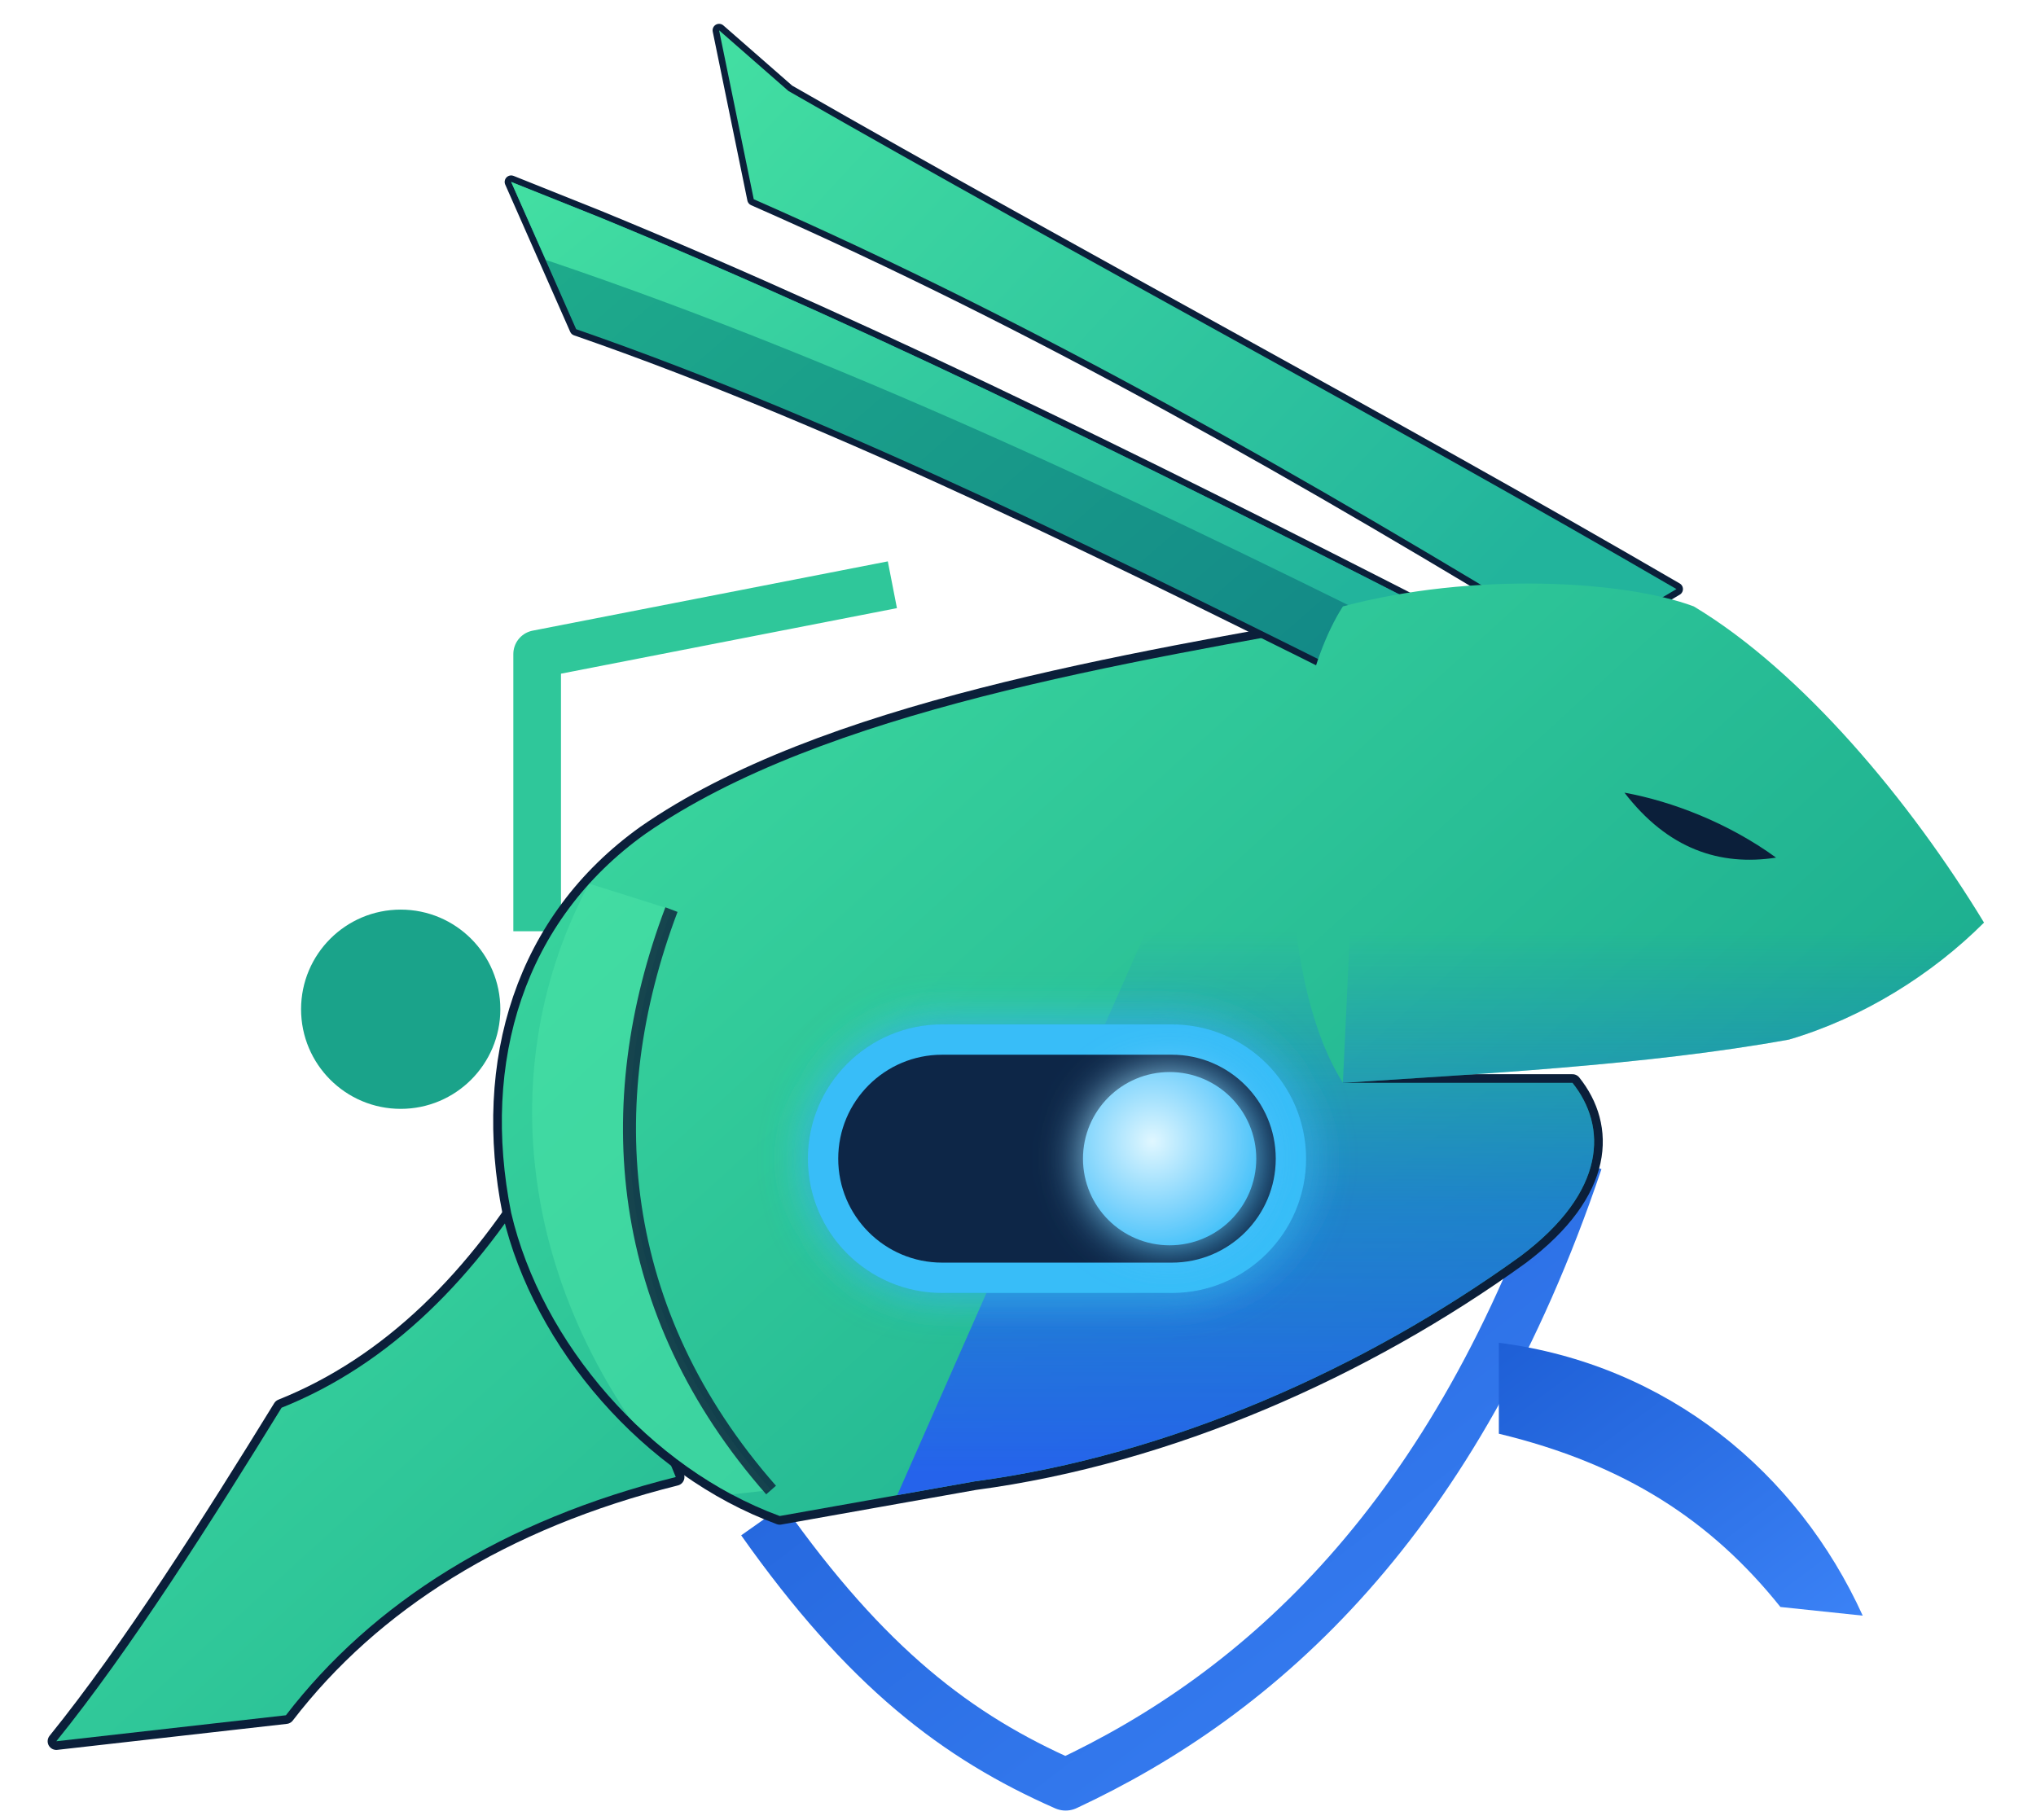
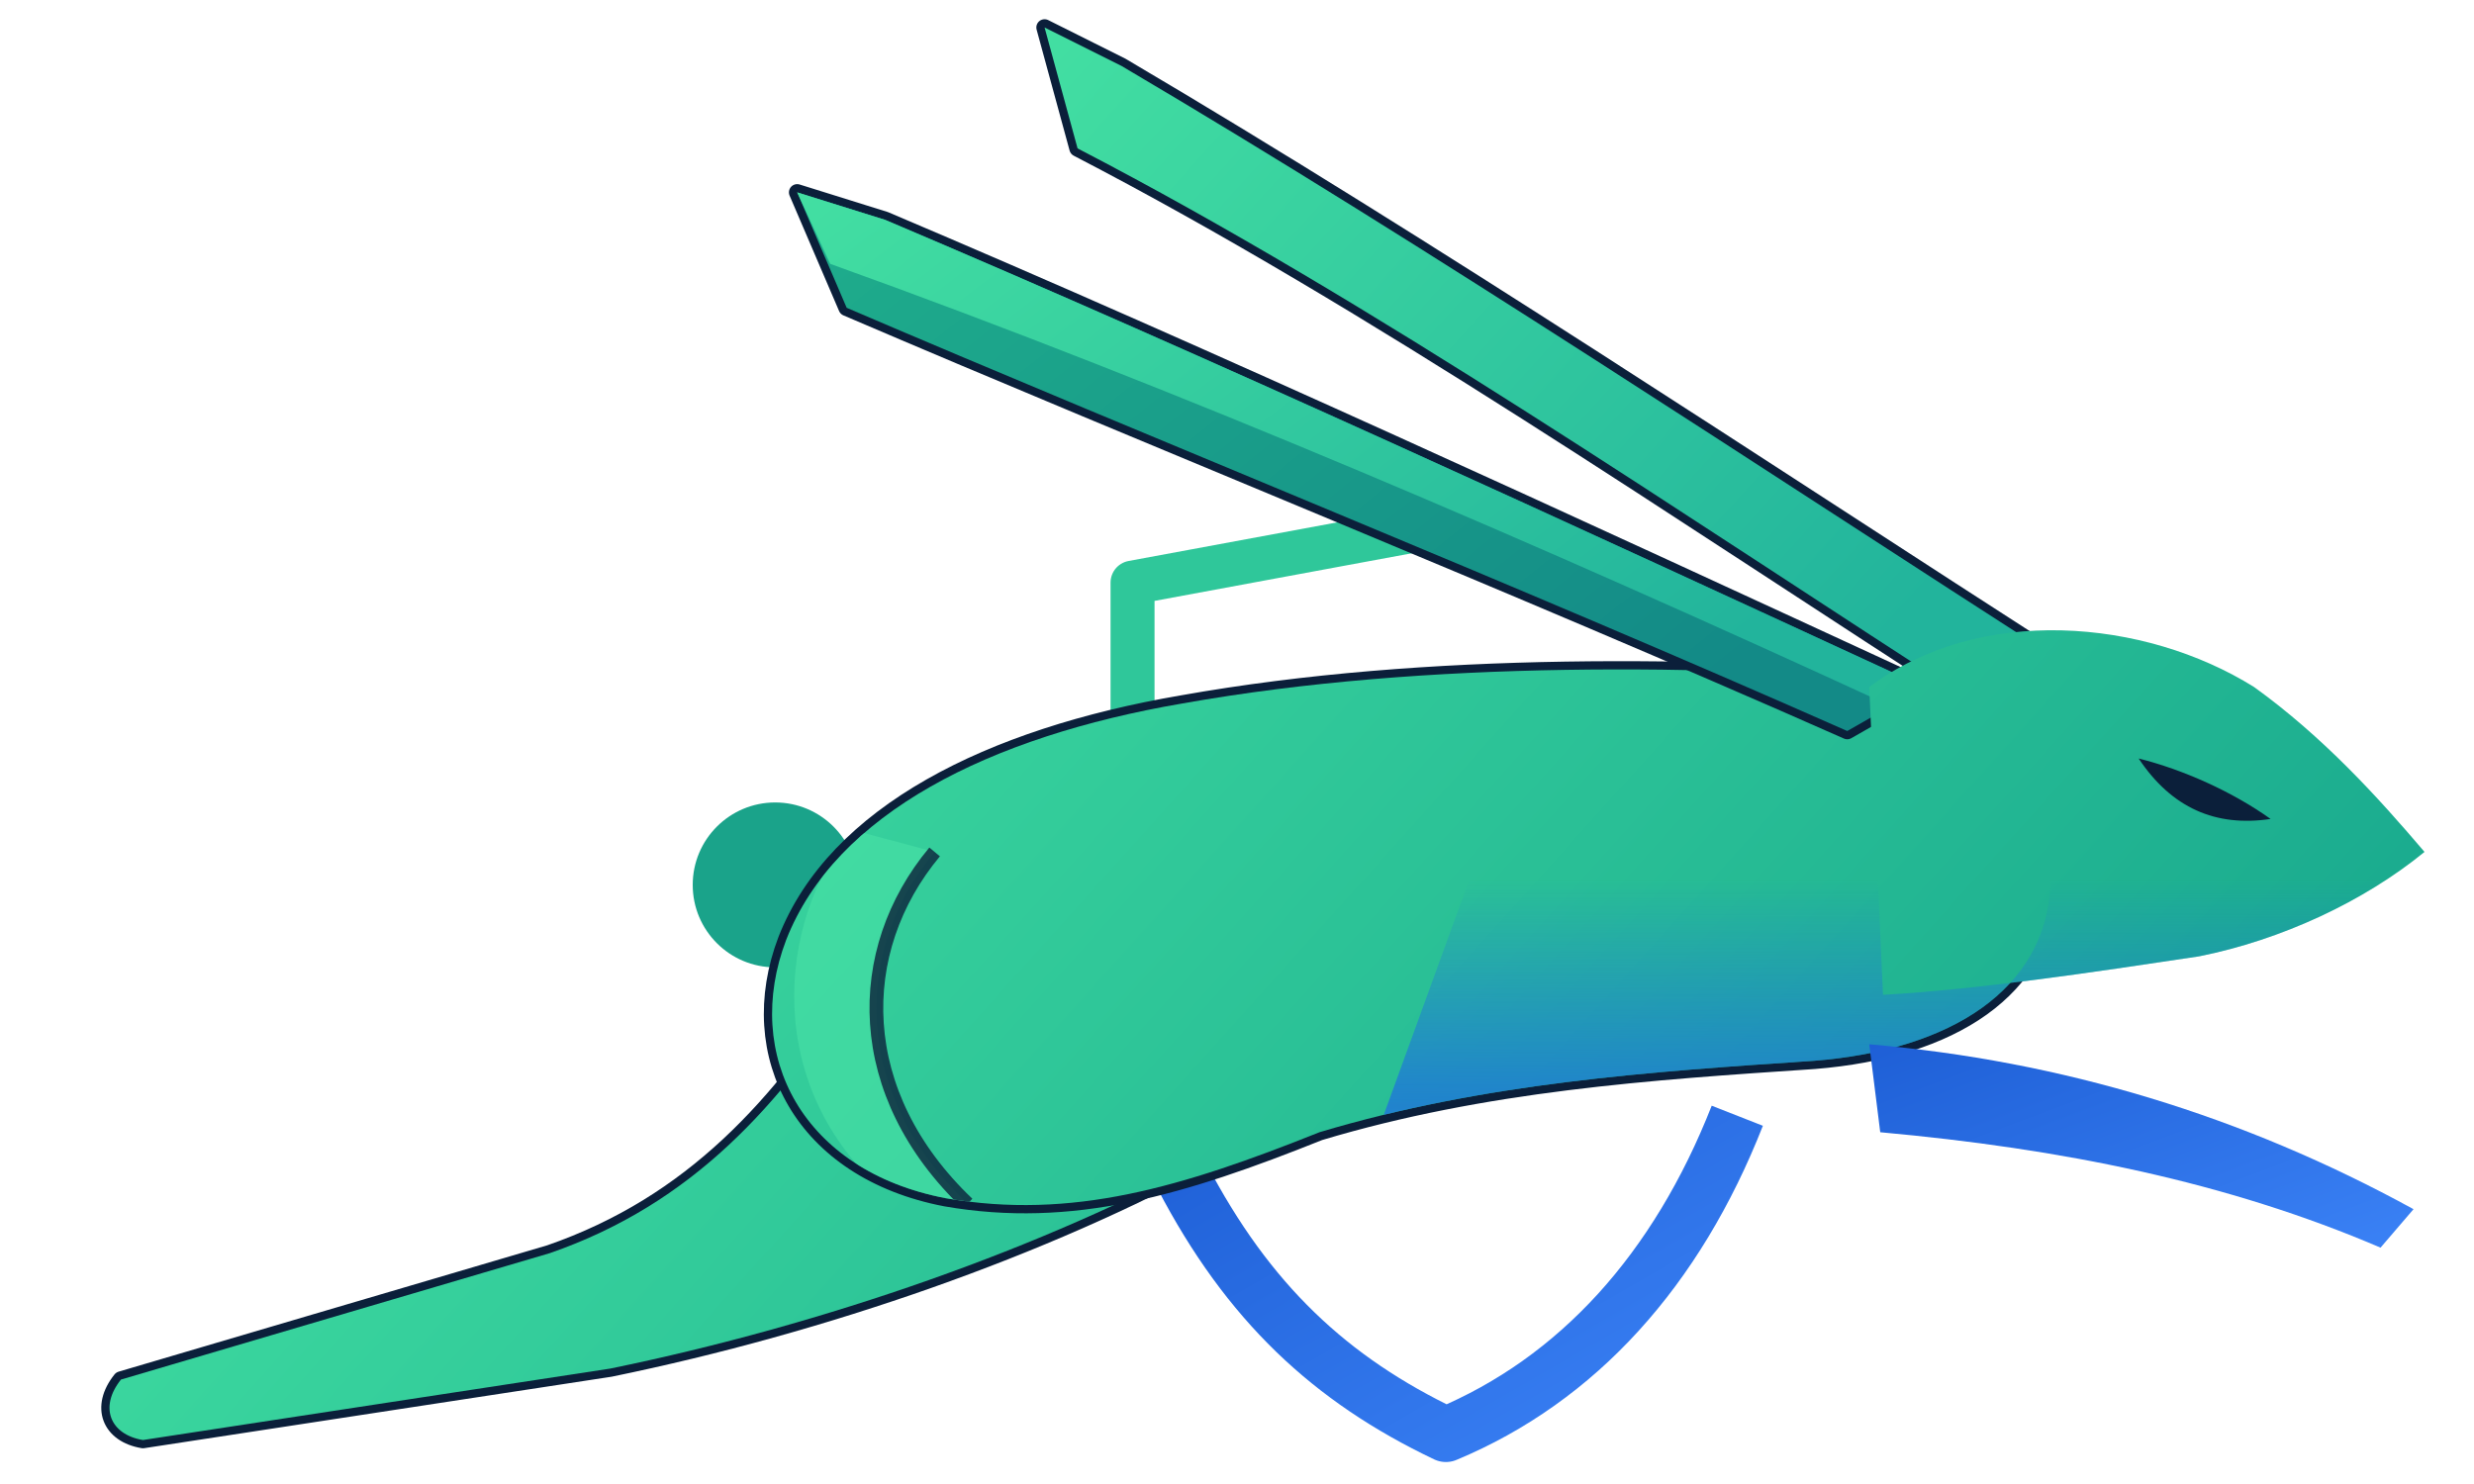
- <svg xmlns="http://www.w3.org/2000/svg" viewBox="20 20 940 840" width="470" height="420" role="img" aria-label="Vabbit">
+ <svg xmlns="http://www.w3.org/2000/svg" viewBox="40 50 900 540" width="450" height="270" role="img" aria-label="Vabbit">
  <defs>
-     <linearGradient id="teal" gradientUnits="userSpaceOnUse" x1="300" y1="250" x2="800" y2="800">
+     <linearGradient id="teal" gradientUnits="userSpaceOnUse" x1="300" y1="200" x2="800" y2="650">
      <stop offset="0" stop-color="#3fdca0" />
      <stop offset="1" stop-color="#14a38c" />
    </linearGradient>
    <linearGradient id="ear" x1="0" y1="0" x2="1" y2="0.6">
      <stop offset="0" stop-color="#43dfa2" />
      <stop offset="1" stop-color="#22b49c" />
    </linearGradient>
    <linearGradient id="earDark" x1="0" y1="0" x2="1" y2="0.6">
      <stop offset="0" stop-color="#1fae8c" />
      <stop offset="1" stop-color="#138a87" />
    </linearGradient>
    <linearGradient id="head" x1="0" y1="0" x2="0.6" y2="1">
      <stop offset="0" stop-color="#3fdca0" />
      <stop offset="1" stop-color="#19a990" />
    </linearGradient>
-     <linearGradient id="chest" gradientUnits="userSpaceOnUse" x1="0" y1="450" x2="0" y2="700">
+     <linearGradient id="chest" gradientUnits="userSpaceOnUse" x1="0" y1="370" x2="0" y2="520">
      <stop offset="0" stop-color="#1d6fe0" stop-opacity="0" />
      <stop offset="0.5" stop-color="#1d6fe0" stop-opacity="0.7" />
      <stop offset="1" stop-color="#2563eb" />
    </linearGradient>
    <linearGradient id="blue" x1="0" y1="0" x2="1" y2="1">
      <stop offset="0" stop-color="#1e5fd6" />
      <stop offset="1" stop-color="#3b82f6" />
    </linearGradient>
    <radialGradient id="knob" cx="0.4" cy="0.4" r="0.7">
      <stop offset="0" stop-color="#e0f7ff" />
      <stop offset="0.6" stop-color="#7dd3fc" />
      <stop offset="1" stop-color="#38bdf8" />
    </radialGradient>
    <filter id="glow" x="-40%" y="-60%" width="180%" height="220%">
      <feGaussianBlur stdDeviation="10" result="b" />
      <feMerge>
        <feMergeNode in="b" />
        <feMergeNode in="SourceGraphic" />
      </feMerge>
    </filter>
-     <path id="bodyShape" d="M650 306 C 540 326, 400 348, 318 405 C 262 445, 242 510, 256 580 C 270 640, 320 698, 380 720 L 470 704 C 560 692, 650 652, 722 600 C 762 570, 762 540, 746 520 L 640 520 Z" />
-     <path id="headShape" d="M640 300 C 700 284, 770 288, 802 300 C 852 330, 902 390, 936 446 C 912 470, 880 490, 846 500 C 780 512, 700 516, 640 520 C 608 470, 608 350, 640 300 Z" />
+     <path id="bodyShape" d="M745 298 C 660 292, 560 290, 470 306 C 400 318, 344 346, 326 392 C 310 434, 332 476, 384 486 C 430 494, 470 482, 520 462 C 580 444, 640 440, 700 436 C 750 432, 784 410, 786 372 C 788 336, 772 306, 745 298 Z" />
+     <path id="headShape" d="M720 300 C 760 270, 820 275, 860 300 C 885 318, 905 340, 922 360 C 900 378, 870 392, 840 398 C 800 404, 760 410, 725 412 Z" />
    <clipPath id="bodyClip">
      <use href="#bodyShape" />
      <use href="#headShape" />
    </clipPath>
  </defs>
  <g id="rabbit" stroke-linejoin="round">
-     <path d="M372 722 C 420 790, 462 822, 512 844 C 602 802, 692 722, 748 556" fill="none" stroke="url(#blue)" stroke-width="24" />
-     <path d="M268 450 L268 322 L432 290" fill="none" stroke="#2fc79a" stroke-width="22" />
-     <circle cx="205" cy="486" r="46" fill="#1aa38a" />
-     <path d="M272 556 C 240 610, 200 650, 150 670 C 118 722, 80 782, 46 824 L 152 812 C 192 760, 252 722, 332 702 Z" fill="url(#teal)" stroke="#0b1f3a" stroke-width="8" paint-order="stroke" />
-     <use href="#bodyShape" fill="url(#teal)" stroke="#0b1f3a" stroke-width="8" paint-order="stroke" />
-     <path d="M256 104 L 296 120 C 430 175, 570 245, 712 318 L 668 344 C 540 280, 410 215, 286 172 Z" fill="url(#earDark)" stroke="#0b1f3a" stroke-width="6" paint-order="stroke" />
-     <path d="M256 104 L 296 120 C 430 175, 570 245, 712 318 L 698 327 C 560 258, 420 190, 272 140 Z" fill="url(#ear)" />
-     <path d="M352 34 L 384 62 C 520 140, 660 214, 794 292 L 750 318 C 622 240, 500 170, 368 112 Z" fill="url(#ear)" stroke="#0b1f3a" stroke-width="6" paint-order="stroke" />
+     <path d="M470 478 C 494 524, 524 552, 566 572 C 614 552, 650 512, 672 456" fill="none" stroke="url(#blue)" stroke-width="20" />
+     <path d="M452 312 L452 262 L560 242" fill="none" stroke="#2fc79a" stroke-width="16" />
+     <circle cx="322" cy="372" r="30" fill="#1aa38a" />
+     <path d="M352 408 C 324 452, 292 488, 240 506 L 84 552 C 76 562, 80 572, 92 574 L 262 548 C 340 532, 420 504, 482 470 Z" fill="url(#teal)" stroke="#0b1f3a" stroke-width="6" paint-order="stroke" />
+     <use href="#bodyShape" fill="url(#teal)" stroke="#0b1f3a" stroke-width="6" paint-order="stroke" />
+     <path d="M330 120 L 362 130 C 480 180, 610 240, 740 300 L 712 316 C 590 262, 460 210, 348 162 Z" fill="url(#earDark)" stroke="#0b1f3a" stroke-width="6" paint-order="stroke" />
+     <path d="M330 120 L 362 130 C 480 180, 610 240, 740 300 L 728 307 C 600 248, 470 192, 342 146 Z" fill="url(#ear)" />
+     <path d="M420 60 L 448 74 C 560 140, 680 220, 792 292 L 762 308 C 650 236, 540 160, 432 104 Z" fill="url(#ear)" stroke="#0b1f3a" stroke-width="6" paint-order="stroke" />
    <use href="#headShape" fill="url(#teal)" />
-     <path d="M770 386 C 792 390, 818 400, 840 416 C 814 420, 790 412, 770 386 Z" fill="#0b1f3a" />
    <g clip-path="url(#bodyClip)">
-       <path d="M580 380 L 960 380 L 960 760 L 430 720 Z" fill="url(#chest)" />
-       <path d="M292 428 C 248 510, 256 620, 340 712 L 376 708 C 304 626, 296 530, 330 440 Z" fill="#4be3a8" opacity="0.55" />
-       <path d="M330 440 C 296 530, 304 626, 376 708" fill="none" stroke="#0b1f3a" stroke-width="6" opacity="0.8" />
+       <path d="M600 300 L 960 300 L 960 560 L 520 520 Z" fill="url(#chest)" />
+       <path d="M350 352 C 322 386, 318 446, 362 484 L 392 488 C 350 448, 350 396, 380 360 Z" fill="#4be3a8" opacity="0.55" />
+       <path d="M380 360 C 350 396, 350 448, 392 488" fill="none" stroke="#0b1f3a" stroke-width="5" opacity="0.8" />
    </g>
-     <path d="M712 640 C 790 650, 850 700, 880 766 L 842 762 C 810 722, 770 696, 712 682 Z" fill="url(#blue)" />
-     <rect x="400" y="500" width="216" height="110" rx="55" fill="#0f2547" stroke="#38bdf8" stroke-width="14" filter="url(#glow)" />
-     <circle cx="560" cy="555" r="40" fill="url(#knob)" filter="url(#glow)" />
+     <path d="M818 326 C 834 330, 852 338, 866 348 C 846 351, 830 344, 818 326 Z" fill="#0b1f3a" />
+     <path d="M720 430 C 790 436, 856 456, 918 490 L 906 504 C 850 480, 790 468, 724 462 Z" fill="url(#blue)" />
  </g>
</svg>
